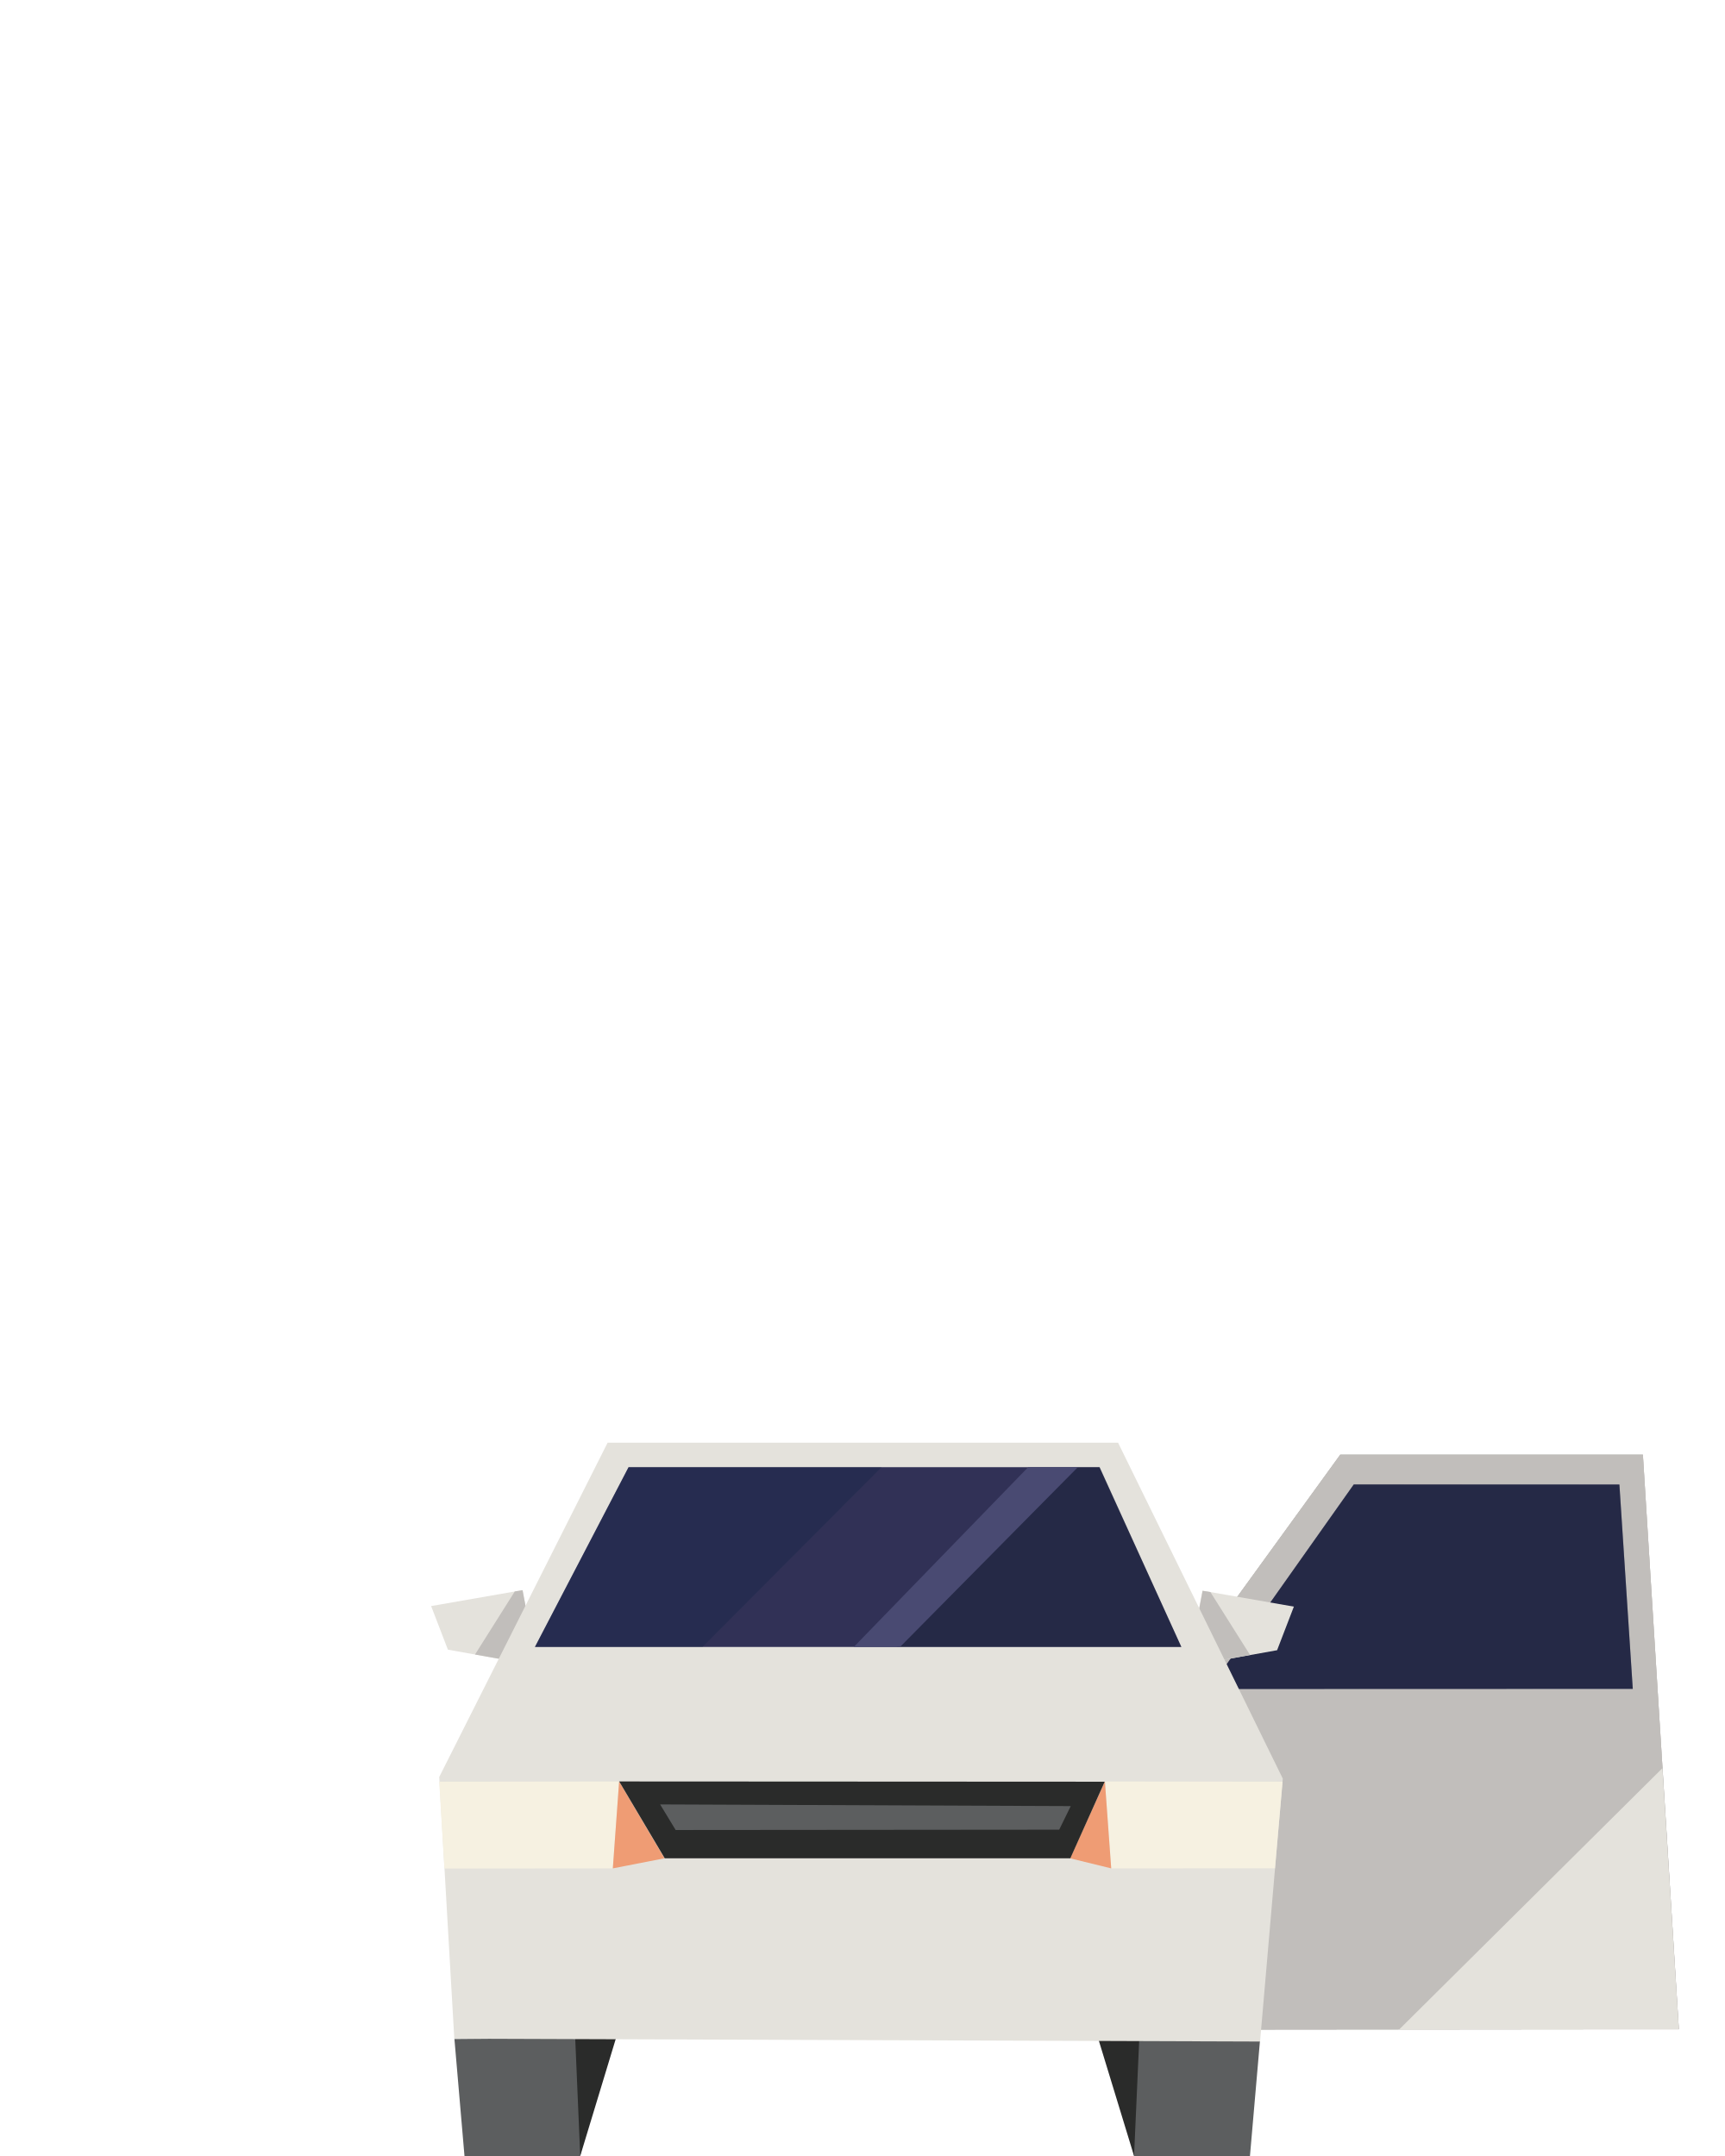
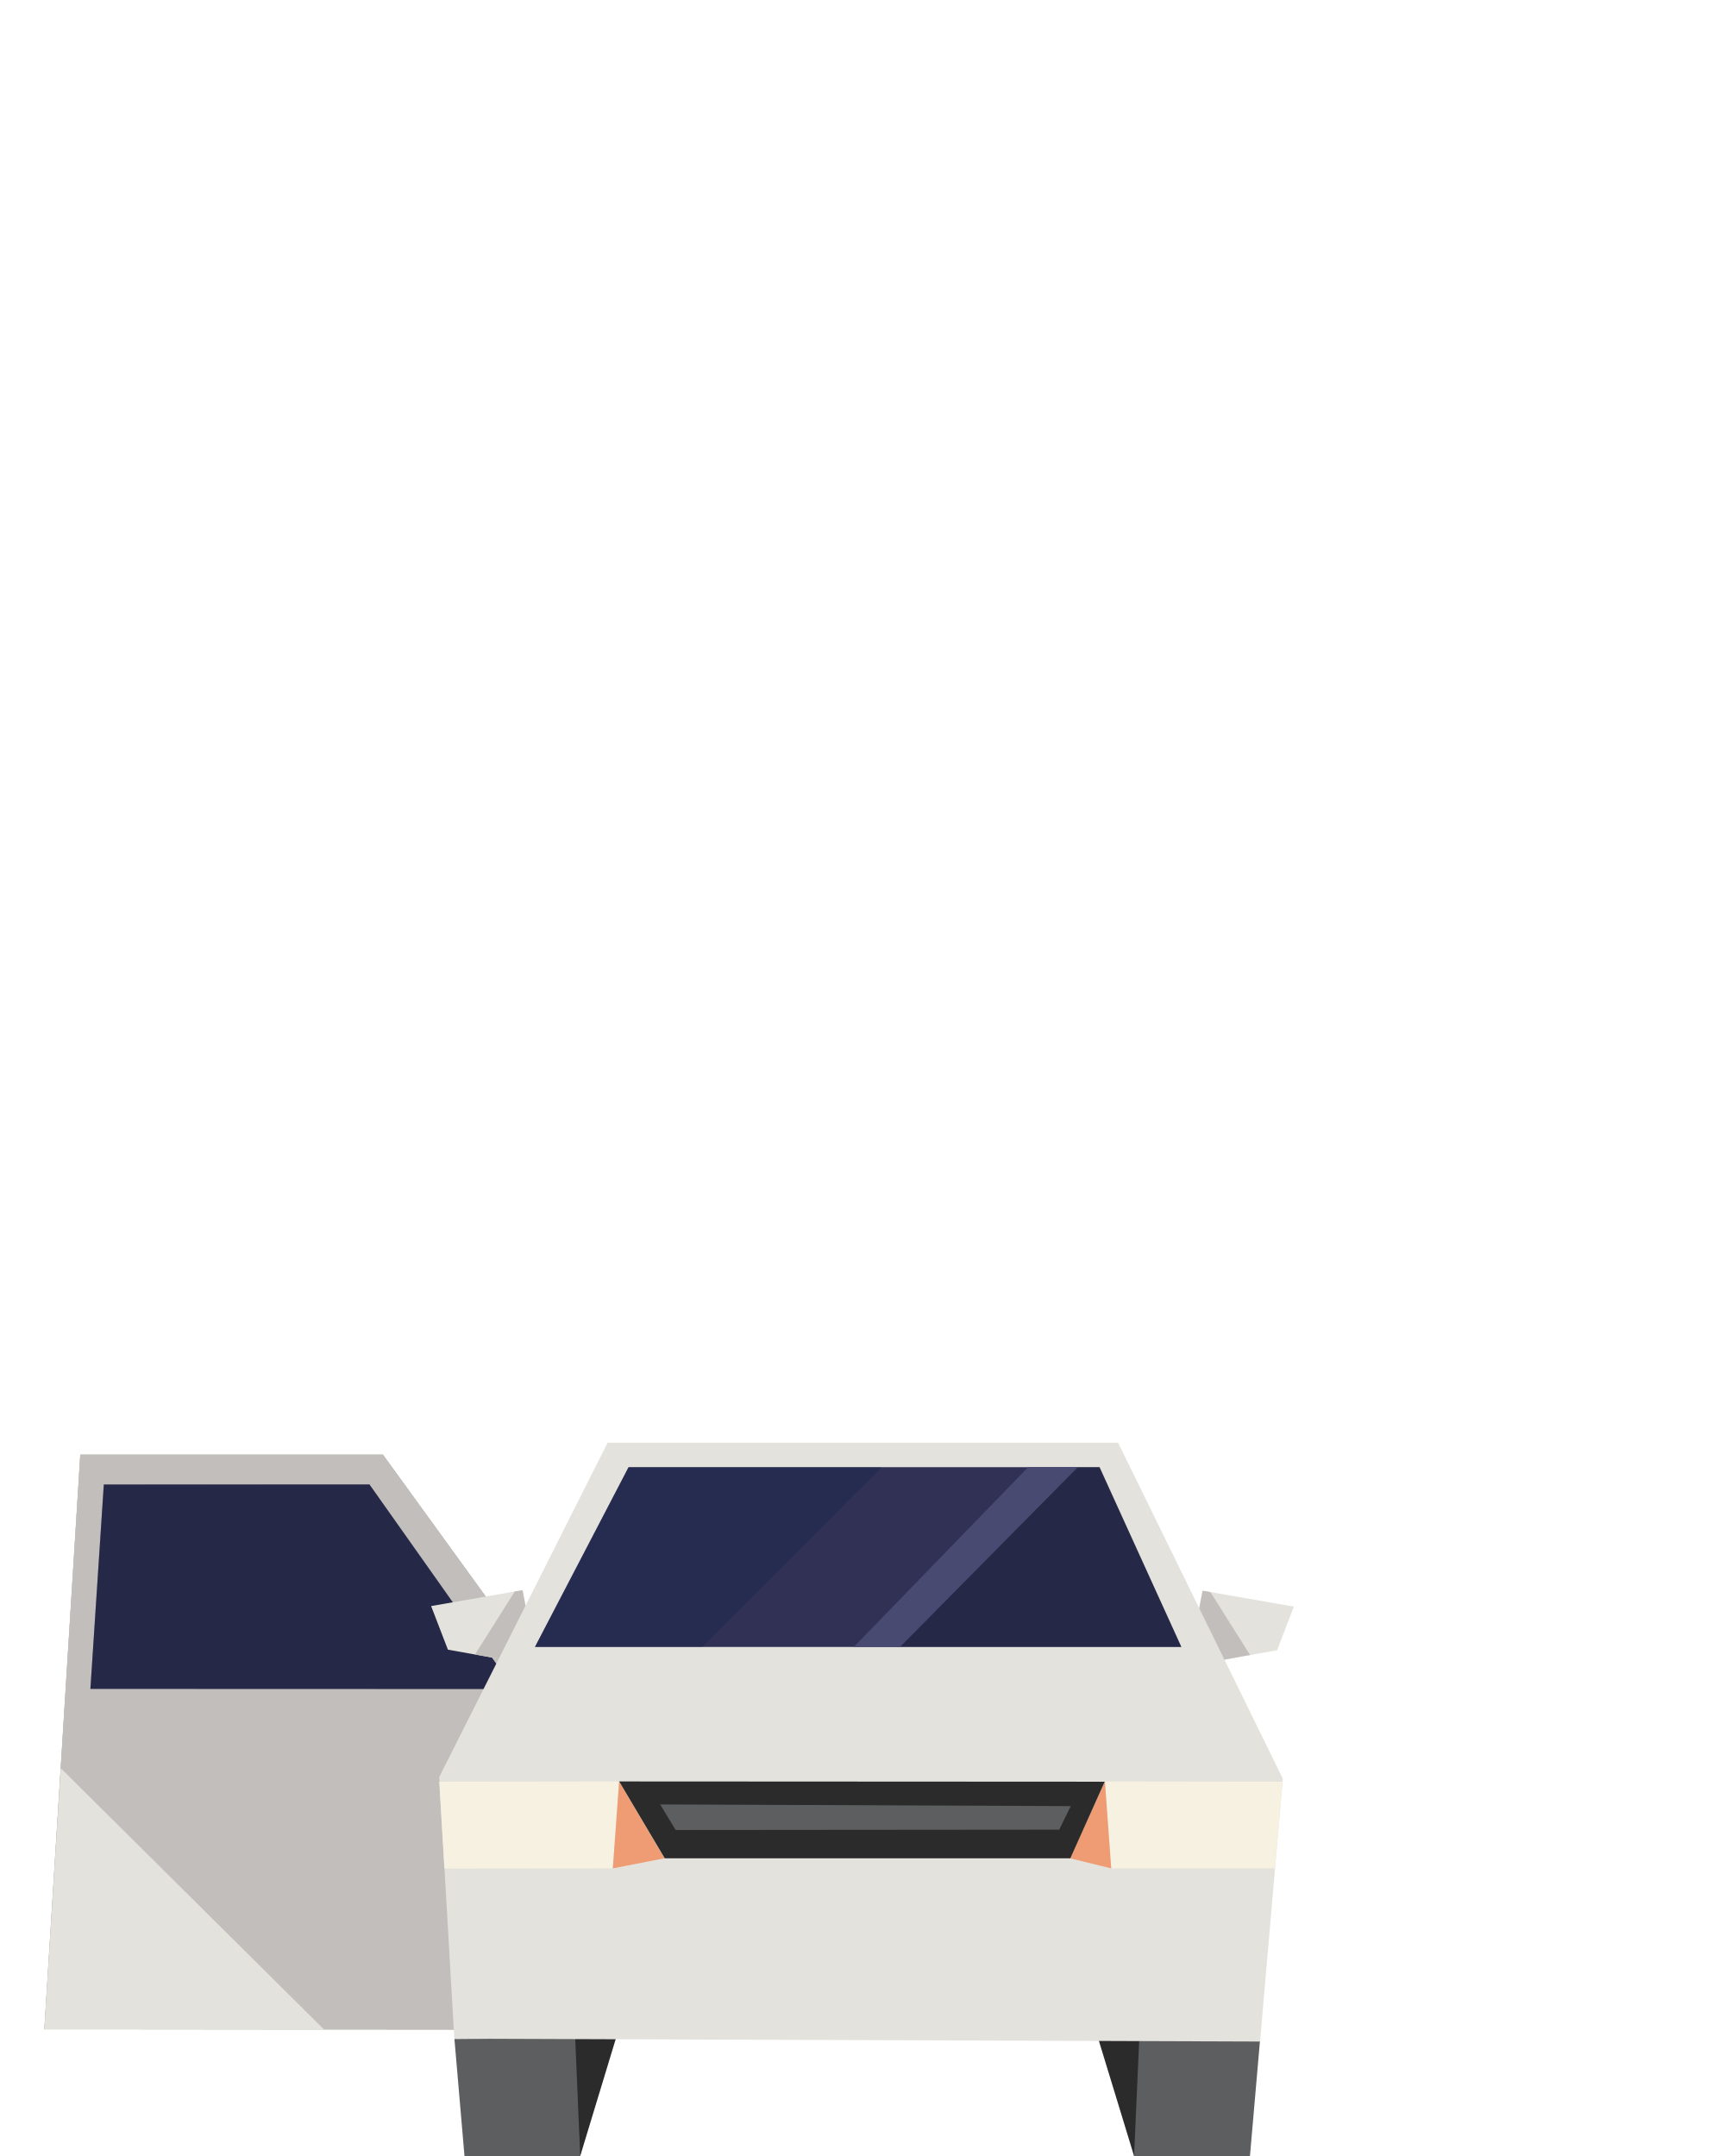
- <svg xmlns="http://www.w3.org/2000/svg" width="288px" height="360px" version="1.1" xml:space="preserve" style="fill-rule:evenodd;clip-rule:evenodd;stroke-linejoin:round;stroke-miterlimit:1.414;">
-   <g>
-     <g id="car-inbound-door-left" transform="matrix(1,0,0,1,32.1526,166.584)">
+ <svg xmlns="http://www.w3.org/2000/svg" width="100%" height="100%" viewBox="0 0 288 360" version="1.1" xml:space="preserve" style="fill-rule:evenodd;clip-rule:evenodd;stroke-linejoin:round;stroke-miterlimit:1.414;">
+   <g id="car-inbound-door-left">
+     <g id="car-inbound-door-right" transform="matrix(-1,0,0,1,255.546,166.584)">
      <g transform="matrix(1,0,0,1,-1205.35,0)">
-         <path d="M1383.57,172.303l69.922,-0.065l-6.006,-95.935l-50.515,0l-21.379,29.499l7.978,66.501Z" style="fill:#c1bebb;fill-rule:nonzero;" />
+         <path d="M1383.57,172.303L1453.49,172.238L1447.49,76.303L1396.97,76.303L1375.59,105.802L1383.57,172.303L1383.57,172.303Z" style="fill:rgb(193,190,187);fill-rule:nonzero;" />
      </g>
      <g transform="matrix(1,0,0,1,-1205.35,0)">
-         <path d="M1383.57,172.303l69.922,-0.065l-6.006,-95.935l-50.515,0l-21.379,29.499l7.978,66.501Z" style="fill:#c1bebb;fill-rule:nonzero;" />
+         <path d="M1383.57,172.303L1453.49,172.238L1447.49,76.303L1396.97,76.303L1375.59,105.802L1383.57,172.303L1383.57,172.303Z" style="fill:rgb(193,190,187);fill-rule:nonzero;" />
      </g>
      <g transform="matrix(1,0,0,1,-1205.35,0)">
-         <path d="M1383.57,172.303l69.922,-0.065l-6.006,-95.935l-50.515,0l-21.379,29.499l7.978,66.501Z" style="fill:#c1bebb;fill-rule:nonzero;" />
+         <path d="M1383.57,172.303L1453.49,172.238L1447.49,76.303L1396.97,76.303L1375.59,105.802L1383.57,172.303L1383.57,172.303Z" style="fill:rgb(193,190,187);fill-rule:nonzero;" />
      </g>
      <g transform="matrix(1,0,0,1,-1205.35,0)">
-         <path d="M1453.49,172.303l-2.752,-43.634l-43.953,43.634l46.705,0Z" style="fill:#e4e2dc;fill-rule:nonzero;" />
+         <path d="M1453.49,172.303L1450.74,128.669L1406.79,172.303L1453.49,172.303Z" style="fill:rgb(228,226,220);fill-rule:nonzero;" />
      </g>
      <g transform="matrix(1,0,0,1,-1205.35,-8)">
-         <path d="M1379.94,123.436l-2.026,-4.021l21.3,-30.125l44.348,0l2.234,34.124l-65.857,0.021Z" style="fill:#313156;fill-rule:nonzero;" />
+         <path d="M1379.94,123.436L1377.91,119.416L1399.21,89.291L1443.56,89.291L1445.8,123.415L1379.94,123.436L1379.94,123.436Z" style="fill:rgb(49,49,86);fill-rule:nonzero;" />
      </g>
      <g transform="matrix(1,0,0,1,-1205.35,-8)">
-         <g opacity="0.3">
-           <path d="M1399.21,89.275l-21.297,30.141l2.05,4.031l65.848,-0.022l-2.229,-34.106l-44.373,-0.044Z" style="fill:#0a1723;fill-rule:nonzero;" />
-         </g>
+         <path d="M1399.21,89.275L1377.91,119.416L1379.96,123.447L1445.81,123.425L1443.58,89.319L1399.21,89.275L1399.21,89.275Z" style="fill:rgb(10,23,35);fill-opacity:0.3;fill-rule:nonzero;" />
      </g>
    </g>
    <g id="car-inbound" transform="matrix(1,0,0,1,71.9798,166.584)">
      <g transform="matrix(1,0,0,1,0,-10.3296)">
-         <path d="M127.589,121.742l13.651,-2.45l2.8,-7.279l-15.261,-2.662l-1.259,6.721l-2.321,2.339l2.39,3.331Z" style="fill:#e4e2dc;fill-rule:nonzero;" />
+         <path d="M127.589,121.742L141.24,119.292L144.04,112.013L128.779,109.351L127.52,116.072L125.199,118.411L127.589,121.742Z" style="fill:rgb(228,226,220);fill-rule:nonzero;" />
      </g>
      <g transform="matrix(1,0,0,1,0,-10.3296)">
-         <path d="M127.604,121.746l-2.327,-3.494l2.259,-2.185l1.269,-6.697l1.297,0.208l6.621,10.502l-9.119,1.666Z" style="fill:#c1bebb;fill-rule:nonzero;" />
+         <path d="M127.604,121.746L125.277,118.252L127.536,116.067L128.805,109.37L130.102,109.578L136.723,120.08L127.604,121.746L127.604,121.746Z" style="fill:rgb(193,190,187);fill-rule:nonzero;" />
      </g>
      <g transform="matrix(1,0,0,1,0,-10.3296)">
-         <path d="M0,111.919l2.8,7.279l13.651,2.45l2.39,-3.331l-2.321,-2.339l-1.26,-6.72l-15.26,2.661Z" style="fill:#e4e2dc;fill-rule:nonzero;" />
+         <path d="M0,111.919L2.8,119.198L16.451,121.648L18.841,118.317L16.52,115.978L15.26,109.258L0,111.919Z" style="fill:rgb(228,226,220);fill-rule:nonzero;" />
      </g>
      <g transform="matrix(1,0,0,1,0,-10.3296)">
-         <path d="M16.467,121.646l2.327,-3.494l-2.259,-2.185l-1.269,-6.697l-1.297,0.208l-6.641,10.531l9.139,1.637Z" style="fill:#c1bebb;fill-rule:nonzero;" />
+         <path d="M16.467,121.646L18.794,118.152L16.535,115.967L15.266,109.27L13.969,109.478L7.328,120.009L16.467,121.646Z" style="fill:rgb(193,190,187);fill-rule:nonzero;" />
      </g>
-       <path d="M3.89,173.884l1.68,19.532l19.321,0l3.991,-19.742l-24.992,0.21Z" style="fill:#5c5e5f;fill-rule:nonzero;" />
-       <path d="M24.052,173.674l0.84,19.742l5.992,-19.742l-6.832,0Z" style="fill:#2a2b2a;fill-rule:nonzero;" />
-       <path d="M117.358,193.416l19.35,0l1.68,-19.321l-24.993,-0.211l3.963,19.532Z" style="fill:#5c5e5f;fill-rule:nonzero;" />
-       <path d="M111.394,173.884l5.964,19.532l0.869,-19.532l-6.833,0Z" style="fill:#2a2b2a;fill-rule:nonzero;" />
+       <path d="M3.89,173.884L5.57,193.416L24.891,193.416L28.882,173.674L3.89,173.884L3.89,173.884Z" style="fill:rgb(92,94,95);fill-rule:nonzero;" />
+       <path d="M24.052,173.674L24.892,193.416L30.884,173.674L24.052,173.674Z" style="fill:rgb(42,43,42);fill-rule:nonzero;" />
+       <path d="M117.358,193.416L136.708,193.416L138.388,174.095L113.395,173.884L117.358,193.416Z" style="fill:rgb(92,94,95);fill-rule:nonzero;" />
+       <path d="M111.394,173.884L117.358,193.416L118.227,173.884L111.394,173.884Z" style="fill:rgb(42,43,42);fill-rule:nonzero;" />
      <g transform="matrix(1,-3.22153e-17,-3.22153e-17,1.13153,0,-22.926)">
-         <path d="M29.468,85.928l-28.118,49.341l2.519,38.615l1.89,0.006l132.637,0.414l3.796,-38.796l-27.505,-49.58l-85.219,0Z" style="fill:#e4e2dc;fill-rule:nonzero;" />
+         <path d="M29.468,85.928L1.35,135.269L3.869,173.884L5.759,173.89L138.396,174.304L142.192,135.508L114.687,85.928L29.468,85.928L29.468,85.928Z" style="fill:rgb(228,226,220);fill-rule:nonzero;" />
      </g>
      <g transform="matrix(1,-8.52366e-17,-8.52366e-17,1.348,1.39815e-14,-42.2467)">
-         <path d="M32.958,89.498l-15.629,22.27l107.925,1.7053e-13l-13.669,-22.27l-78.626,2.84217e-14Z" style="fill:#313156;fill-rule:nonzero;" />
+         <path d="M32.958,89.498L17.329,111.768L125.254,111.768L111.584,89.498L32.958,89.498L32.958,89.498Z" style="fill:rgb(49,49,86);fill-rule:nonzero;" />
      </g>
      <g transform="matrix(1.35601,0,0,1.35601,-9.08601,-43.1939)">
-         <g opacity="0.3">
-           <path d="M31.032,89.668l-11.553,22.138l20.631,5.68434e-14l22.058,-22.138l-31.136,-1.42109e-14Z" style="fill:#0f2342;fill-rule:nonzero;" />
-         </g>
+         <path d="M31.032,89.668L19.48,111.806L40.11,111.806L62.168,89.668L31.032,89.668L31.032,89.668Z" style="fill:rgb(15,35,66);fill-opacity:0.3;fill-rule:nonzero;" />
      </g>
-       <g opacity="0.3">
-         <path d="M111.625,78.397l-3.656,5.72697e-12l-30.219,30.02l47.504,3.09797e-12l-13.629,-30.02Z" style="fill:#0a1723;fill-rule:nonzero;" />
-       </g>
+       <path d="M111.625,78.397L107.969,78.397L77.75,108.417L125.254,108.417L111.625,78.397L111.625,78.397Z" style="fill:rgb(10,23,35);fill-opacity:0.3;fill-rule:nonzero;" />
      <g transform="matrix(1.34973,0,0,1.34973,-25.576,-42.4401)">
-         <path d="M76.954,111.768l21.988,-22.241l-6.14,2.84217e-14l-21.571,22.241l5.723,1.42109e-13Z" style="fill:#494a72;fill-rule:nonzero;" />
+         <path d="M76.954,111.768L98.941,89.527L92.801,89.527L71.23,111.768L76.954,111.768L76.954,111.768Z" style="fill:rgb(73,74,114);fill-rule:nonzero;" />
      </g>
      <g transform="matrix(1,0,0,1,-199.295,-4.4702)">
-         <path d="M200.645,135.387l0.867,14.5l28.119,-0.028l1.051,-14.511l-30.037,0.039Z" style="fill:#f6f1e1;fill-rule:nonzero;" />
+         <path d="M200.645,135.387L201.512,149.887L229.631,149.859L230.682,135.348L200.645,135.387L200.645,135.387Z" style="fill:rgb(246,241,225);fill-rule:nonzero;" />
      </g>
      <g transform="matrix(1,0,0,1,-199.295,-4.4702)">
-         <path d="M230.683,135.348l7.571,12.829l-8.623,1.682l1.052,-14.511Z" style="fill:#ef9c74;fill-rule:nonzero;" />
+         <path d="M230.683,135.348L238.254,148.177L229.631,149.859L230.683,135.348Z" style="fill:rgb(239,156,116);fill-rule:nonzero;" />
      </g>
      <g transform="matrix(1,0,0,1,-199.295,-4.4702)">
-         <path d="M341.445,135.387l-1.263,14.458l-27.344,0.014l-1.052,-14.511l29.659,0.039Z" style="fill:#f6f1e1;fill-rule:nonzero;" />
+         <path d="M341.445,135.387L340.182,149.845L312.838,149.859L311.786,135.348L341.445,135.387L341.445,135.387Z" style="fill:rgb(246,241,225);fill-rule:nonzero;" />
      </g>
      <g transform="matrix(1,0,0,1,-199.295,-4.4702)">
-         <path d="M311.786,135.348l-5.818,12.829l6.87,1.682l-1.052,-14.511Z" style="fill:#ef9c74;fill-rule:nonzero;" />
+         <path d="M311.786,135.348L305.968,148.177L312.838,149.859L311.786,135.348Z" style="fill:rgb(239,156,116);fill-rule:nonzero;" />
      </g>
      <g transform="matrix(1,0,0,1,-199.295,-4.4702)">
-         <path d="M311.753,135.388l-81.06,-0.043l7.604,12.831l67.715,0l5.741,-12.788Z" style="fill:#2a2b2a;fill-rule:nonzero;" />
+         <path d="M311.753,135.388L230.693,135.345L238.297,148.176L306.012,148.176L311.753,135.388L311.753,135.388Z" style="fill:rgb(42,43,42);fill-rule:nonzero;" />
      </g>
      <g transform="matrix(1,0,0,1,-199.295,-4.4702)">
-         <path d="M306.083,139.461l-1.926,3.936l-64.038,0.055l-2.592,-4.272l68.556,0.281Z" style="fill:#5c5e5f;fill-rule:nonzero;" />
+         <path d="M306.083,139.461L304.157,143.397L240.119,143.452L237.527,139.18L306.083,139.461Z" style="fill:rgb(92,94,95);fill-rule:nonzero;" />
      </g>
    </g>
  </g>
</svg>
